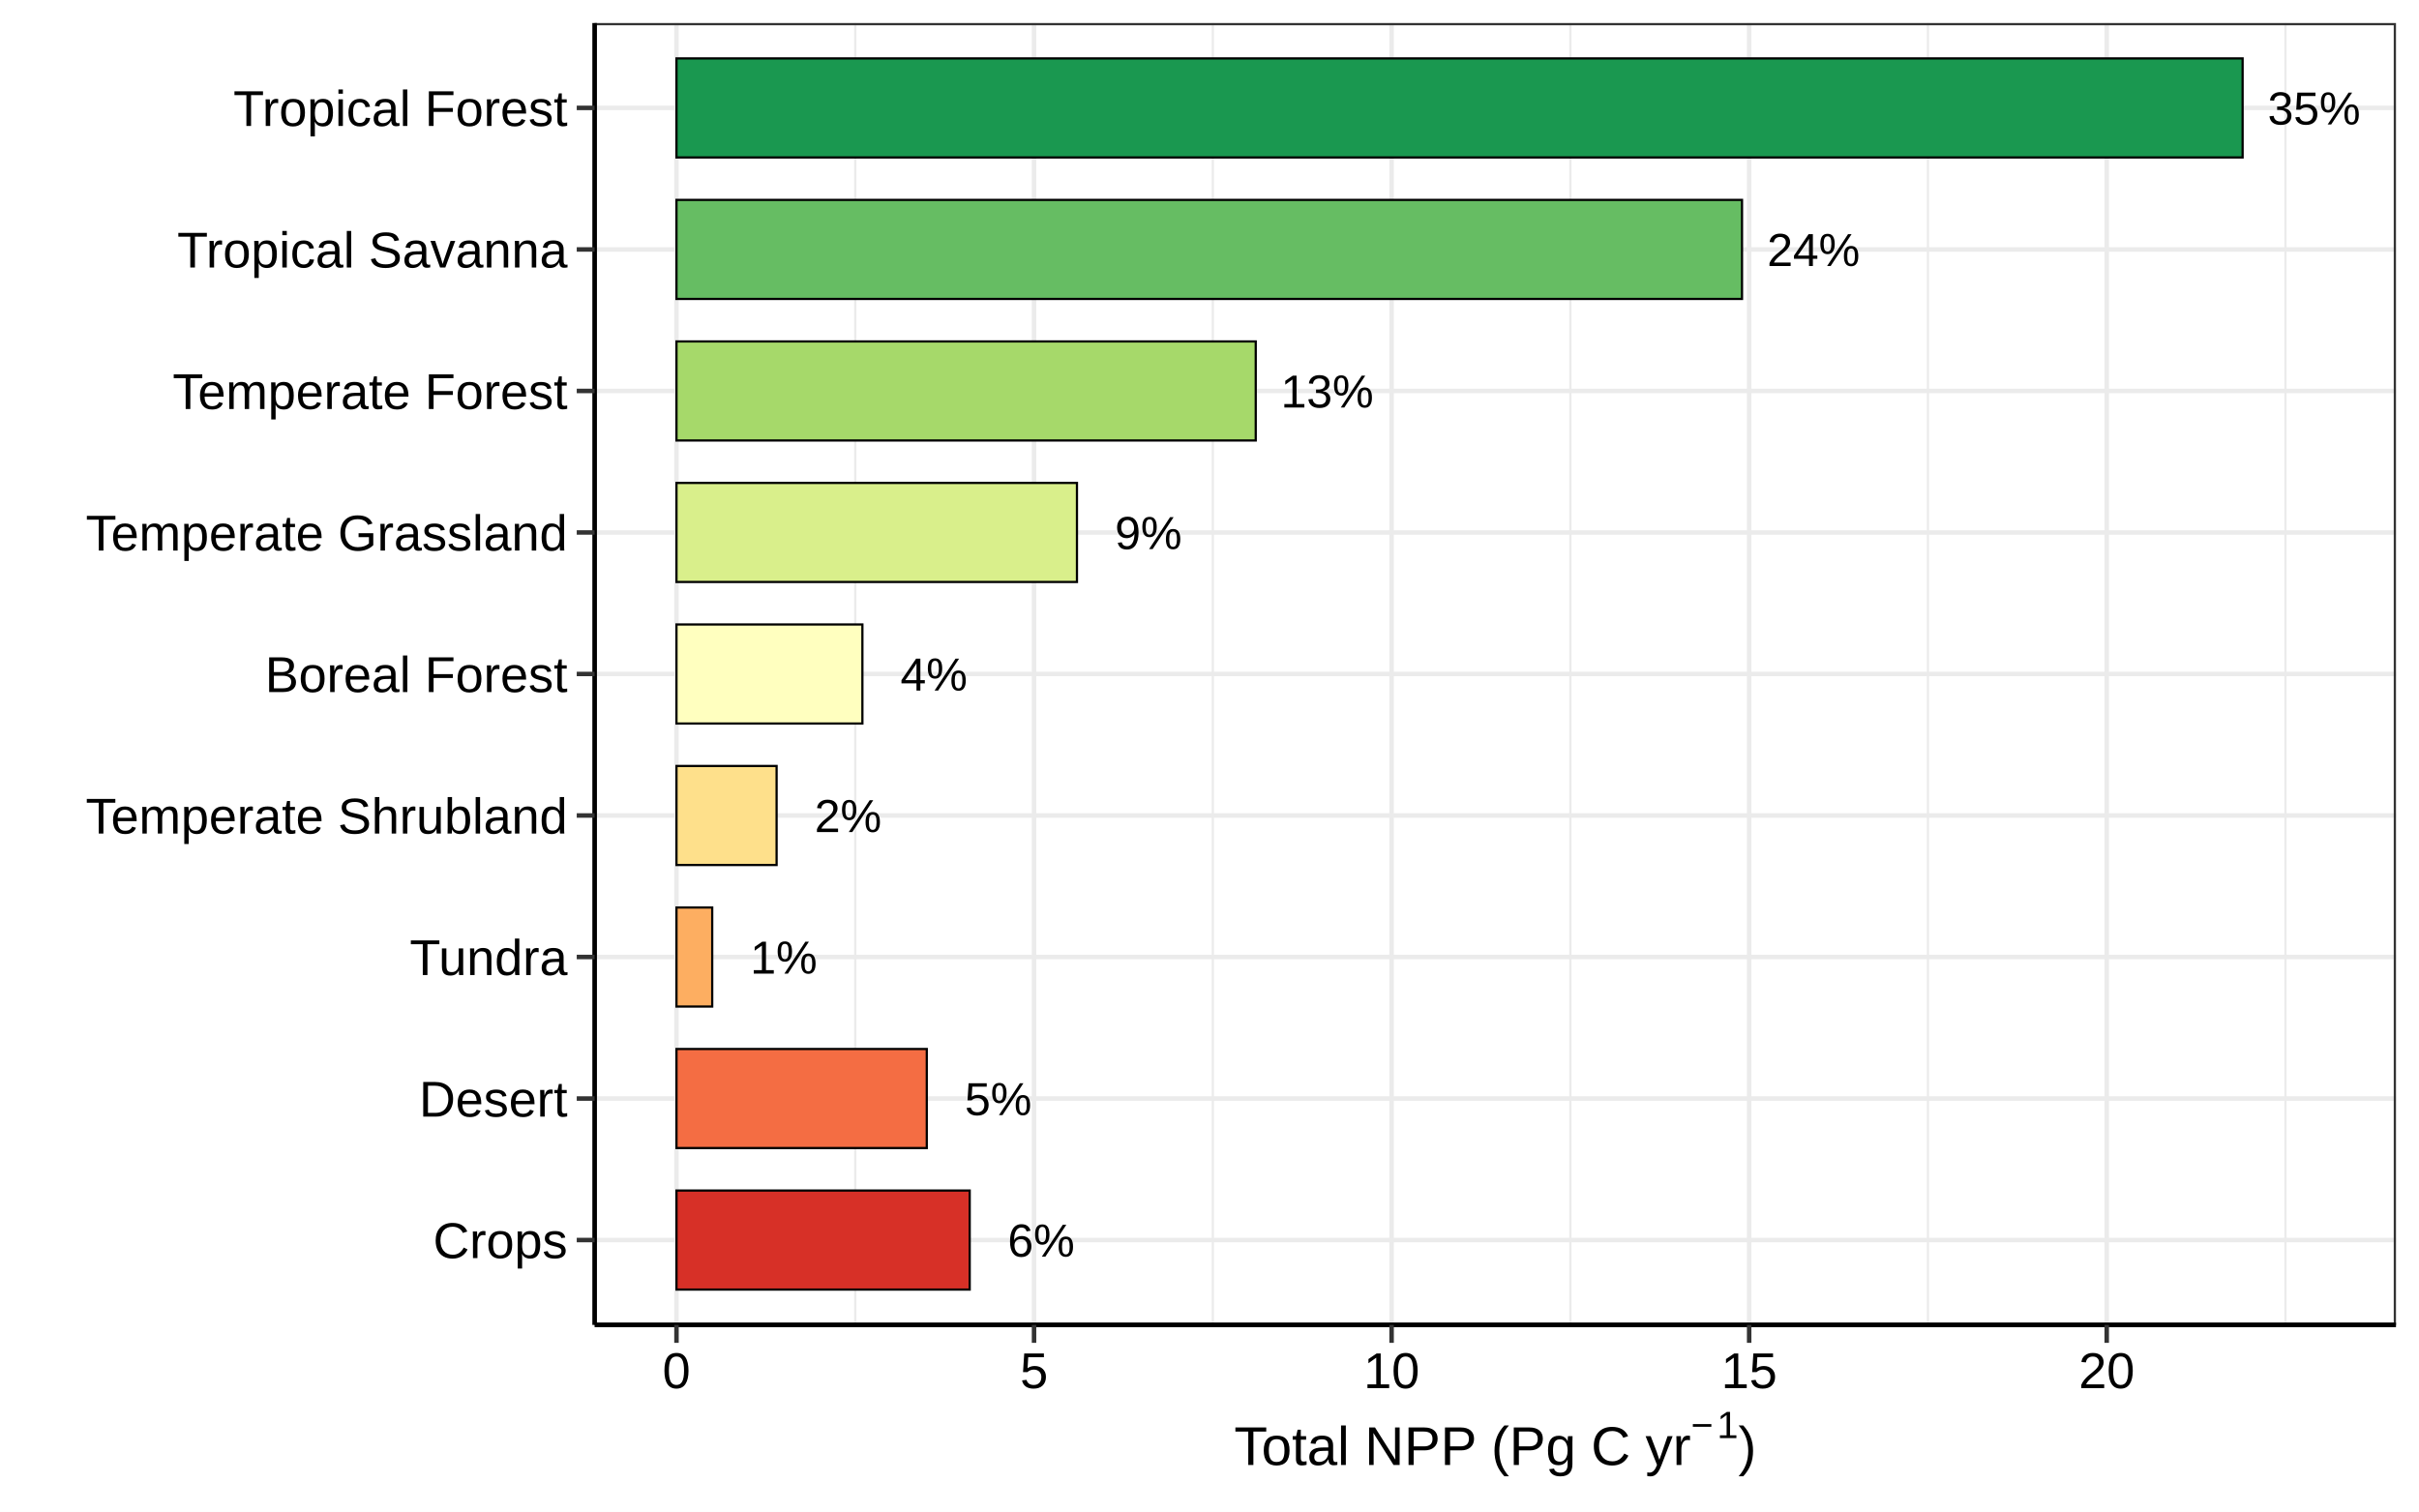
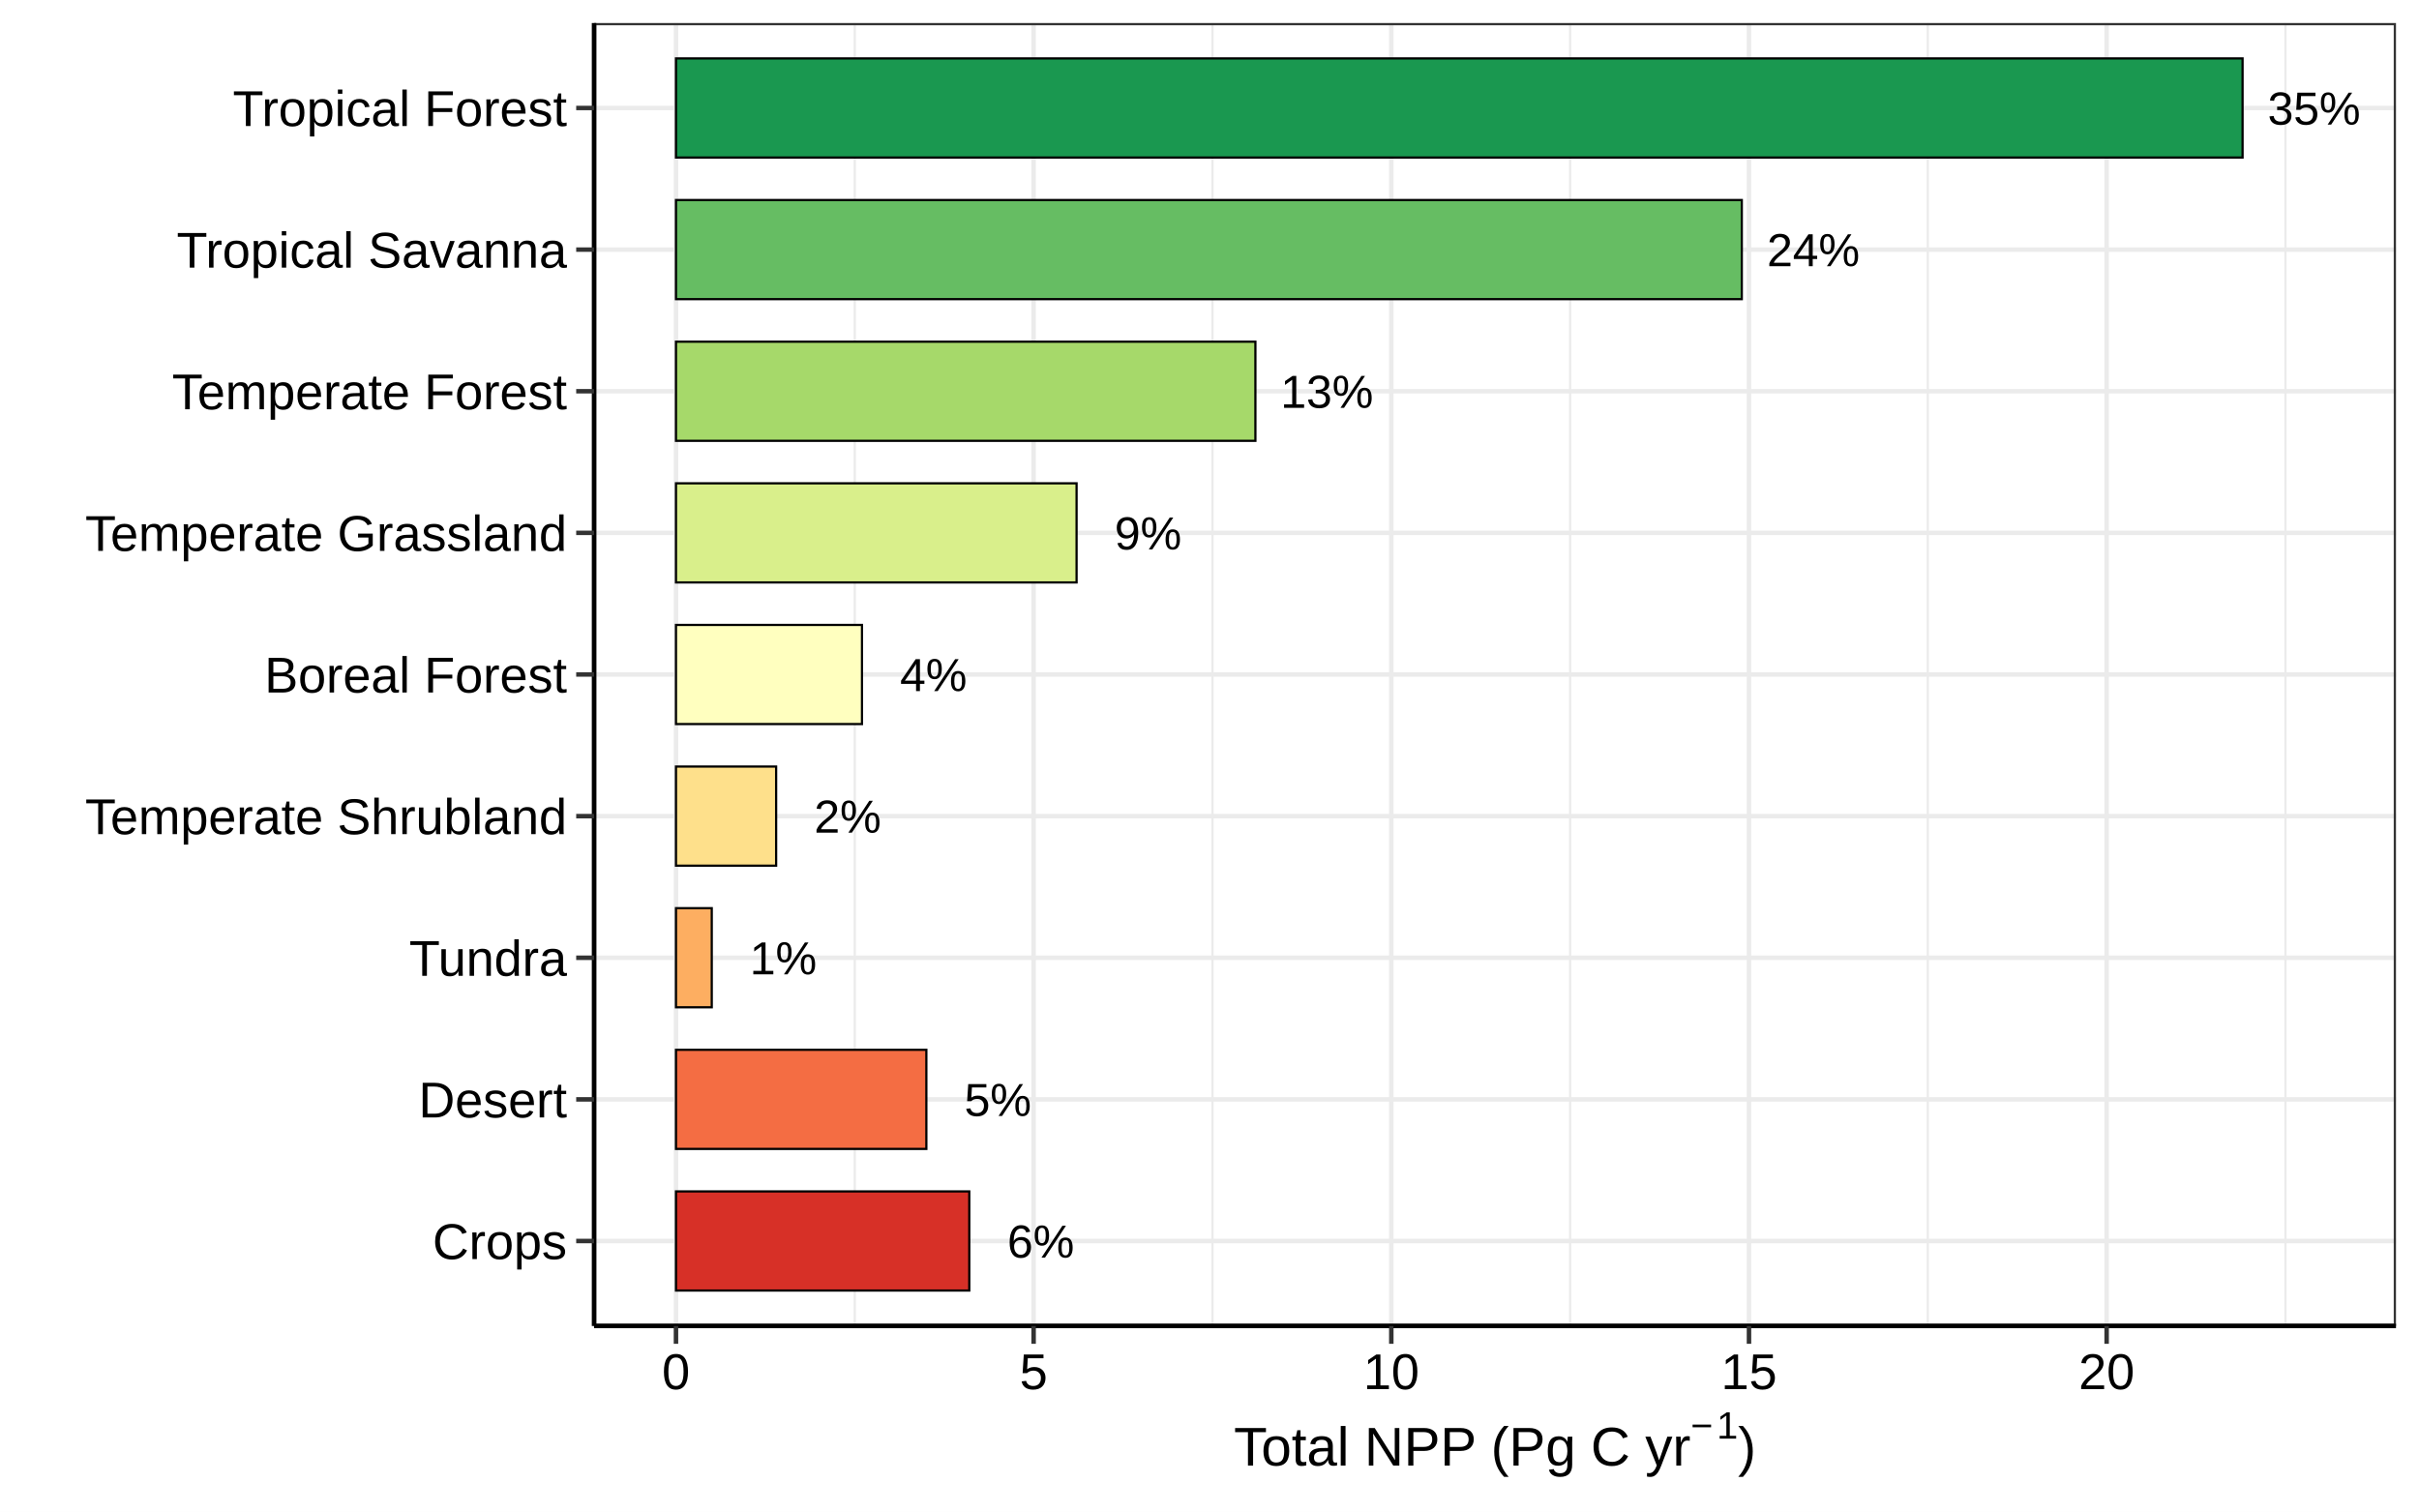
<svg xmlns="http://www.w3.org/2000/svg" class="svglite" width="576.00pt" height="360.00pt" viewBox="0 0 576.00 360.00">
  <defs>
    <style type="text/css">
    .svglite line, .svglite polyline, .svglite polygon, .svglite path, .svglite rect, .svglite circle {
      fill: none;
      stroke: #000000;
      stroke-linecap: round;
      stroke-linejoin: round;
      stroke-miterlimit: 10.00;
    }
    .svglite text {
      white-space: pre;
    }
  </style>
  </defs>
  <rect width="100%" height="100%" style="stroke: none; fill: #FFFFFF;" />
  <defs>
    <clipPath id="cpMC4wMHw1NzYuMDB8MC4wMHwzNjAuMDA=">
      <rect x="0.00" y="0.00" width="576.00" height="360.00" />
    </clipPath>
  </defs>
  <g clip-path="url(#cpMC4wMHw1NzYuMDB8MC4wMHwzNjAuMDA=)">
    <rect x="0.00" y="0.00" width="576.00" height="360.00" style="stroke-width: 1.07; stroke: #FFFFFF; fill: #FFFFFF;" />
  </g>
  <defs>
-     <clipPath id="cpMTQxLjU4fDU3MC41Mnw1LjQ4fDMxNS41Ng==">
-       <rect x="141.58" y="5.48" width="428.94" height="310.09" />
+     <clipPath id="cpMTQxLjQ1fDU3MC41Mnw1LjQ4fDMxNS44MQ==">
+       <rect x="141.45" y="5.48" width="429.07" height="310.33" />
    </clipPath>
  </defs>
-   <g clip-path="url(#cpMTQxLjU4fDU3MC41Mnw1LjQ4fDMxNS41Ng==)">
-     <rect x="141.58" y="5.48" width="428.94" height="310.09" style="stroke-width: 1.07; stroke: none; fill: #FFFFFF;" />
-     <polyline points="203.65,315.56 203.65,5.48 " style="stroke-width: 0.53; stroke: #EBEBEB; stroke-linecap: butt;" />
-     <polyline points="288.79,315.56 288.79,5.48 " style="stroke-width: 0.53; stroke: #EBEBEB; stroke-linecap: butt;" />
-     <polyline points="373.93,315.56 373.93,5.48 " style="stroke-width: 0.53; stroke: #EBEBEB; stroke-linecap: butt;" />
-     <polyline points="459.07,315.56 459.07,5.48 " style="stroke-width: 0.53; stroke: #EBEBEB; stroke-linecap: butt;" />
-     <polyline points="544.21,315.56 544.21,5.48 " style="stroke-width: 0.53; stroke: #EBEBEB; stroke-linecap: butt;" />
-     <polyline points="141.58,295.34 570.52,295.34 " style="stroke-width: 1.07; stroke: #EBEBEB; stroke-linecap: butt;" />
-     <polyline points="141.58,261.64 570.52,261.64 " style="stroke-width: 1.07; stroke: #EBEBEB; stroke-linecap: butt;" />
-     <polyline points="141.58,227.93 570.52,227.93 " style="stroke-width: 1.07; stroke: #EBEBEB; stroke-linecap: butt;" />
-     <polyline points="141.58,194.23 570.52,194.23 " style="stroke-width: 1.07; stroke: #EBEBEB; stroke-linecap: butt;" />
-     <polyline points="141.58,160.52 570.52,160.52 " style="stroke-width: 1.07; stroke: #EBEBEB; stroke-linecap: butt;" />
-     <polyline points="141.58,126.82 570.52,126.82 " style="stroke-width: 1.07; stroke: #EBEBEB; stroke-linecap: butt;" />
-     <polyline points="141.58,93.11 570.52,93.11 " style="stroke-width: 1.07; stroke: #EBEBEB; stroke-linecap: butt;" />
-     <polyline points="141.58,59.41 570.52,59.41 " style="stroke-width: 1.07; stroke: #EBEBEB; stroke-linecap: butt;" />
-     <polyline points="141.58,25.70 570.52,25.70 " style="stroke-width: 1.07; stroke: #EBEBEB; stroke-linecap: butt;" />
-     <polyline points="161.08,315.56 161.08,5.48 " style="stroke-width: 1.07; stroke: #EBEBEB; stroke-linecap: butt;" />
-     <polyline points="246.22,315.56 246.22,5.48 " style="stroke-width: 1.07; stroke: #EBEBEB; stroke-linecap: butt;" />
-     <polyline points="331.36,315.56 331.36,5.48 " style="stroke-width: 1.07; stroke: #EBEBEB; stroke-linecap: butt;" />
-     <polyline points="416.50,315.56 416.50,5.48 " style="stroke-width: 1.07; stroke: #EBEBEB; stroke-linecap: butt;" />
-     <polyline points="501.64,315.56 501.64,5.48 " style="stroke-width: 1.07; stroke: #EBEBEB; stroke-linecap: butt;" />
-     <rect x="161.08" y="13.91" width="372.92" height="23.59" style="stroke-width: 0.53; stroke-linecap: butt; stroke-linejoin: miter; fill: #1A9850;" />
-     <rect x="161.08" y="47.61" width="253.72" height="23.59" style="stroke-width: 0.53; stroke-linecap: butt; stroke-linejoin: miter; fill: #66BD63;" />
-     <rect x="161.08" y="81.32" width="137.93" height="23.59" style="stroke-width: 0.53; stroke-linecap: butt; stroke-linejoin: miter; fill: #A6D96A;" />
-     <rect x="161.08" y="115.02" width="95.36" height="23.59" style="stroke-width: 0.53; stroke-linecap: butt; stroke-linejoin: miter; fill: #D9EF8B;" />
-     <rect x="161.08" y="148.73" width="44.27" height="23.59" style="stroke-width: 0.53; stroke-linecap: butt; stroke-linejoin: miter; fill: #FFFFBF;" />
-     <rect x="161.08" y="182.43" width="23.84" height="23.59" style="stroke-width: 0.53; stroke-linecap: butt; stroke-linejoin: miter; fill: #FEE08B;" />
-     <rect x="161.08" y="216.14" width="8.51" height="23.59" style="stroke-width: 0.53; stroke-linecap: butt; stroke-linejoin: miter; fill: #FDAE61;" />
-     <rect x="161.08" y="249.84" width="59.60" height="23.59" style="stroke-width: 0.53; stroke-linecap: butt; stroke-linejoin: miter; fill: #F46D43;" />
-     <rect x="161.08" y="283.55" width="69.82" height="23.59" style="stroke-width: 0.53; stroke-linecap: butt; stroke-linejoin: miter; fill: #D73027;" />
-     <text x="551.02" y="29.65" text-anchor="middle" style="font-size: 11.04px; font-family: &quot;Arial&quot;;" textLength="22.08px" lengthAdjust="spacingAndGlyphs">35%</text>
-     <text x="431.83" y="63.36" text-anchor="middle" style="font-size: 11.04px; font-family: &quot;Arial&quot;;" textLength="22.08px" lengthAdjust="spacingAndGlyphs">24%</text>
-     <text x="316.03" y="97.06" text-anchor="middle" style="font-size: 11.04px; font-family: &quot;Arial&quot;;" textLength="22.08px" lengthAdjust="spacingAndGlyphs">13%</text>
-     <text x="273.46" y="130.77" text-anchor="middle" style="font-size: 11.04px; font-family: &quot;Arial&quot;;" textLength="15.94px" lengthAdjust="spacingAndGlyphs">9%</text>
-     <text x="222.38" y="164.47" text-anchor="middle" style="font-size: 11.04px; font-family: &quot;Arial&quot;;" textLength="15.94px" lengthAdjust="spacingAndGlyphs">4%</text>
-     <text x="201.94" y="198.18" text-anchor="middle" style="font-size: 11.04px; font-family: &quot;Arial&quot;;" textLength="15.94px" lengthAdjust="spacingAndGlyphs">2%</text>
-     <text x="186.62" y="231.88" text-anchor="middle" style="font-size: 11.04px; font-family: &quot;Arial&quot;;" textLength="15.94px" lengthAdjust="spacingAndGlyphs">1%</text>
-     <text x="237.70" y="265.59" text-anchor="middle" style="font-size: 11.04px; font-family: &quot;Arial&quot;;" textLength="15.94px" lengthAdjust="spacingAndGlyphs">5%</text>
-     <text x="247.92" y="299.29" text-anchor="middle" style="font-size: 11.04px; font-family: &quot;Arial&quot;;" textLength="15.94px" lengthAdjust="spacingAndGlyphs">6%</text>
-     <rect x="141.58" y="5.48" width="428.94" height="310.09" style="stroke-width: 1.07; stroke: #333333;" />
+   <g clip-path="url(#cpMTQxLjQ1fDU3MC41Mnw1LjQ4fDMxNS44MQ==)">
+     <rect x="141.45" y="5.48" width="429.07" height="310.33" style="stroke-width: 1.07; stroke: none; fill: #FFFFFF;" />
+     <polyline points="203.54,315.81 203.54,5.48 " style="stroke-width: 0.53; stroke: #EBEBEB; stroke-linecap: butt;" />
+     <polyline points="288.71,315.81 288.71,5.48 " style="stroke-width: 0.53; stroke: #EBEBEB; stroke-linecap: butt;" />
+     <polyline points="373.87,315.81 373.87,5.48 " style="stroke-width: 0.53; stroke: #EBEBEB; stroke-linecap: butt;" />
+     <polyline points="459.04,315.81 459.04,5.48 " style="stroke-width: 0.53; stroke: #EBEBEB; stroke-linecap: butt;" />
+     <polyline points="544.20,315.81 544.20,5.48 " style="stroke-width: 0.53; stroke: #EBEBEB; stroke-linecap: butt;" />
+     <polyline points="141.45,295.57 570.52,295.57 " style="stroke-width: 1.07; stroke: #EBEBEB; stroke-linecap: butt;" />
+     <polyline points="141.45,261.84 570.52,261.84 " style="stroke-width: 1.07; stroke: #EBEBEB; stroke-linecap: butt;" />
+     <polyline points="141.45,228.11 570.52,228.11 " style="stroke-width: 1.07; stroke: #EBEBEB; stroke-linecap: butt;" />
+     <polyline points="141.45,194.38 570.52,194.38 " style="stroke-width: 1.07; stroke: #EBEBEB; stroke-linecap: butt;" />
+     <polyline points="141.45,160.64 570.52,160.64 " style="stroke-width: 1.07; stroke: #EBEBEB; stroke-linecap: butt;" />
+     <polyline points="141.45,126.91 570.52,126.91 " style="stroke-width: 1.07; stroke: #EBEBEB; stroke-linecap: butt;" />
+     <polyline points="141.45,93.18 570.52,93.18 " style="stroke-width: 1.07; stroke: #EBEBEB; stroke-linecap: butt;" />
+     <polyline points="141.45,59.45 570.52,59.45 " style="stroke-width: 1.07; stroke: #EBEBEB; stroke-linecap: butt;" />
+     <polyline points="141.45,25.72 570.52,25.72 " style="stroke-width: 1.07; stroke: #EBEBEB; stroke-linecap: butt;" />
+     <polyline points="160.96,315.81 160.96,5.48 " style="stroke-width: 1.07; stroke: #EBEBEB; stroke-linecap: butt;" />
+     <polyline points="246.12,315.81 246.12,5.48 " style="stroke-width: 1.07; stroke: #EBEBEB; stroke-linecap: butt;" />
+     <polyline points="331.29,315.81 331.29,5.48 " style="stroke-width: 1.07; stroke: #EBEBEB; stroke-linecap: butt;" />
+     <polyline points="416.46,315.81 416.46,5.48 " style="stroke-width: 1.07; stroke: #EBEBEB; stroke-linecap: butt;" />
+     <polyline points="501.62,315.81 501.62,5.48 " style="stroke-width: 1.07; stroke: #EBEBEB; stroke-linecap: butt;" />
+     <rect x="160.96" y="13.91" width="373.03" height="23.61" style="stroke-width: 0.53; stroke-linecap: butt; stroke-linejoin: miter; fill: #1A9850;" />
+     <rect x="160.96" y="47.64" width="253.79" height="23.61" style="stroke-width: 0.53; stroke-linecap: butt; stroke-linejoin: miter; fill: #66BD63;" />
+     <rect x="160.96" y="81.38" width="137.97" height="23.61" style="stroke-width: 0.53; stroke-linecap: butt; stroke-linejoin: miter; fill: #A6D96A;" />
+     <rect x="160.96" y="115.11" width="95.39" height="23.61" style="stroke-width: 0.53; stroke-linecap: butt; stroke-linejoin: miter; fill: #D9EF8B;" />
+     <rect x="160.96" y="148.84" width="44.29" height="23.61" style="stroke-width: 0.53; stroke-linecap: butt; stroke-linejoin: miter; fill: #FFFFBF;" />
+     <rect x="160.96" y="182.57" width="23.85" height="23.61" style="stroke-width: 0.53; stroke-linecap: butt; stroke-linejoin: miter; fill: #FEE08B;" />
+     <rect x="160.96" y="216.30" width="8.52" height="23.61" style="stroke-width: 0.53; stroke-linecap: butt; stroke-linejoin: miter; fill: #FDAE61;" />
+     <rect x="160.96" y="250.03" width="59.62" height="23.61" style="stroke-width: 0.53; stroke-linecap: butt; stroke-linejoin: miter; fill: #F46D43;" />
+     <rect x="160.96" y="283.76" width="69.84" height="23.61" style="stroke-width: 0.53; stroke-linecap: butt; stroke-linejoin: miter; fill: #D73027;" />
+     <text x="551.02" y="29.67" text-anchor="middle" style="font-size: 11.04px; font-family: &quot;Arial&quot;;" textLength="22.08px" lengthAdjust="spacingAndGlyphs">35%</text>
+     <text x="431.79" y="63.40" text-anchor="middle" style="font-size: 11.04px; font-family: &quot;Arial&quot;;" textLength="22.08px" lengthAdjust="spacingAndGlyphs">24%</text>
+     <text x="315.96" y="97.13" text-anchor="middle" style="font-size: 11.04px; font-family: &quot;Arial&quot;;" textLength="22.08px" lengthAdjust="spacingAndGlyphs">13%</text>
+     <text x="273.38" y="130.86" text-anchor="middle" style="font-size: 11.04px; font-family: &quot;Arial&quot;;" textLength="15.94px" lengthAdjust="spacingAndGlyphs">9%</text>
+     <text x="222.28" y="164.59" text-anchor="middle" style="font-size: 11.04px; font-family: &quot;Arial&quot;;" textLength="15.94px" lengthAdjust="spacingAndGlyphs">4%</text>
+     <text x="201.84" y="198.32" text-anchor="middle" style="font-size: 11.04px; font-family: &quot;Arial&quot;;" textLength="15.94px" lengthAdjust="spacingAndGlyphs">2%</text>
+     <text x="186.51" y="232.06" text-anchor="middle" style="font-size: 11.04px; font-family: &quot;Arial&quot;;" textLength="15.94px" lengthAdjust="spacingAndGlyphs">1%</text>
+     <text x="237.61" y="265.79" text-anchor="middle" style="font-size: 11.04px; font-family: &quot;Arial&quot;;" textLength="15.94px" lengthAdjust="spacingAndGlyphs">5%</text>
+     <text x="247.83" y="299.52" text-anchor="middle" style="font-size: 11.04px; font-family: &quot;Arial&quot;;" textLength="15.94px" lengthAdjust="spacingAndGlyphs">6%</text>
+     <rect x="141.45" y="5.48" width="429.07" height="310.33" style="stroke-width: 1.07; stroke: #333333;" />
  </g>
  <g clip-path="url(#cpMC4wMHw1NzYuMDB8MC4wMHwzNjAuMDA=)">
-     <polyline points="141.58,315.56 141.58,5.48 " style="stroke-width: 1.07; stroke-linecap: butt;" />
-     <text x="135.14" y="299.64" text-anchor="end" style="font-size: 12.00px; font-family: &quot;Arial&quot;;" textLength="32.02px" lengthAdjust="spacingAndGlyphs">Crops</text>
-     <text x="135.14" y="265.94" text-anchor="end" style="font-size: 12.00px; font-family: &quot;Arial&quot;;" textLength="35.35px" lengthAdjust="spacingAndGlyphs">Desert</text>
-     <text x="135.14" y="232.23" text-anchor="end" style="font-size: 12.00px; font-family: &quot;Arial&quot;;" textLength="37.58px" lengthAdjust="spacingAndGlyphs">Tundra</text>
-     <text x="135.14" y="198.53" text-anchor="end" style="font-size: 12.00px; font-family: &quot;Arial&quot;;" textLength="114.75px" lengthAdjust="spacingAndGlyphs">Temperate Shrubland</text>
-     <text x="135.14" y="164.82" text-anchor="end" style="font-size: 12.00px; font-family: &quot;Arial&quot;;" textLength="72.04px" lengthAdjust="spacingAndGlyphs">Boreal Forest</text>
-     <text x="135.14" y="131.12" text-anchor="end" style="font-size: 12.00px; font-family: &quot;Arial&quot;;" textLength="114.74px" lengthAdjust="spacingAndGlyphs">Temperate Grassland</text>
-     <text x="135.14" y="97.41" text-anchor="end" style="font-size: 12.00px; font-family: &quot;Arial&quot;;" textLength="94.05px" lengthAdjust="spacingAndGlyphs">Temperate Forest</text>
-     <text x="135.14" y="63.71" text-anchor="end" style="font-size: 12.00px; font-family: &quot;Arial&quot;;" textLength="92.95px" lengthAdjust="spacingAndGlyphs">Tropical Savanna</text>
-     <text x="135.14" y="30.00" text-anchor="end" style="font-size: 12.00px; font-family: &quot;Arial&quot;;" textLength="79.58px" lengthAdjust="spacingAndGlyphs">Tropical Forest</text>
-     <polyline points="137.33,295.34 141.58,295.34 " style="stroke-width: 1.07; stroke: #333333; stroke-linecap: butt;" />
-     <polyline points="137.33,261.64 141.58,261.64 " style="stroke-width: 1.07; stroke: #333333; stroke-linecap: butt;" />
-     <polyline points="137.33,227.93 141.58,227.93 " style="stroke-width: 1.07; stroke: #333333; stroke-linecap: butt;" />
-     <polyline points="137.33,194.23 141.58,194.23 " style="stroke-width: 1.07; stroke: #333333; stroke-linecap: butt;" />
-     <polyline points="137.33,160.52 141.58,160.52 " style="stroke-width: 1.07; stroke: #333333; stroke-linecap: butt;" />
-     <polyline points="137.33,126.82 141.58,126.82 " style="stroke-width: 1.07; stroke: #333333; stroke-linecap: butt;" />
-     <polyline points="137.33,93.11 141.58,93.11 " style="stroke-width: 1.07; stroke: #333333; stroke-linecap: butt;" />
-     <polyline points="137.33,59.41 141.58,59.41 " style="stroke-width: 1.07; stroke: #333333; stroke-linecap: butt;" />
-     <polyline points="137.33,25.70 141.58,25.70 " style="stroke-width: 1.07; stroke: #333333; stroke-linecap: butt;" />
-     <polyline points="141.58,315.56 570.52,315.56 " style="stroke-width: 1.07; stroke-linecap: butt;" />
-     <polyline points="161.08,319.82 161.08,315.56 " style="stroke-width: 1.07; stroke: #333333; stroke-linecap: butt;" />
-     <polyline points="246.22,319.82 246.22,315.56 " style="stroke-width: 1.07; stroke: #333333; stroke-linecap: butt;" />
-     <polyline points="331.36,319.82 331.36,315.56 " style="stroke-width: 1.07; stroke: #333333; stroke-linecap: butt;" />
-     <polyline points="416.50,319.82 416.50,315.56 " style="stroke-width: 1.07; stroke: #333333; stroke-linecap: butt;" />
-     <polyline points="501.64,319.82 501.64,315.56 " style="stroke-width: 1.07; stroke: #333333; stroke-linecap: butt;" />
-     <text x="161.08" y="330.61" text-anchor="middle" style="font-size: 12.00px; font-family: &quot;Arial&quot;;" textLength="6.67px" lengthAdjust="spacingAndGlyphs">0</text>
-     <text x="246.22" y="330.61" text-anchor="middle" style="font-size: 12.00px; font-family: &quot;Arial&quot;;" textLength="6.67px" lengthAdjust="spacingAndGlyphs">5</text>
-     <text x="331.36" y="330.61" text-anchor="middle" style="font-size: 12.00px; font-family: &quot;Arial&quot;;" textLength="13.35px" lengthAdjust="spacingAndGlyphs">10</text>
-     <text x="416.50" y="330.61" text-anchor="middle" style="font-size: 12.00px; font-family: &quot;Arial&quot;;" textLength="13.35px" lengthAdjust="spacingAndGlyphs">15</text>
-     <text x="501.64" y="330.61" text-anchor="middle" style="font-size: 12.00px; font-family: &quot;Arial&quot;;" textLength="13.35px" lengthAdjust="spacingAndGlyphs">20</text>
-     <text x="293.87" y="348.92" style="font-size: 13.00px; font-family: &quot;Arial&quot;;" textLength="65.52px" lengthAdjust="spacingAndGlyphs">Total NPP (</text>
-     <text x="359.39" y="348.92" style="font-size: 13.00px; font-family: &quot;Arial&quot;;" textLength="8.68px" lengthAdjust="spacingAndGlyphs">P</text>
-     <text x="368.06" y="348.92" style="font-size: 13.00px; font-family: &quot;Arial&quot;;" textLength="7.23px" lengthAdjust="spacingAndGlyphs">g</text>
-     <text x="375.29" y="348.92" style="font-size: 13.00px; font-family: &quot;Arial&quot;;" textLength="3.56px" lengthAdjust="spacingAndGlyphs"> </text>
-     <text x="378.86" y="348.92" style="font-size: 13.00px; font-family: &quot;Arial&quot;;" textLength="9.39px" lengthAdjust="spacingAndGlyphs">C</text>
-     <text x="388.24" y="348.92" style="font-size: 13.00px; font-family: &quot;Arial&quot;;" textLength="3.56px" lengthAdjust="spacingAndGlyphs"> </text>
-     <text x="391.81" y="348.92" style="font-size: 13.00px; font-family: &quot;Arial&quot;;" textLength="6.50px" lengthAdjust="spacingAndGlyphs">y</text>
-     <text x="398.31" y="348.92" style="font-size: 13.00px; font-family: &quot;Arial&quot;;" textLength="4.33px" lengthAdjust="spacingAndGlyphs">r</text>
-     <text x="402.64" y="342.52" style="font-size: 9.10px; font-family: &quot;Arial&quot;;" textLength="6.21px" lengthAdjust="spacingAndGlyphs">−</text>
-     <text x="408.85" y="342.52" style="font-size: 9.10px; font-family: &quot;Arial&quot;;" textLength="5.05px" lengthAdjust="spacingAndGlyphs">1</text>
-     <text x="413.91" y="348.92" style="font-size: 13.00px; font-family: &quot;Arial&quot;;" textLength="4.33px" lengthAdjust="spacingAndGlyphs">)</text>
+     <polyline points="141.45,315.81 141.45,5.48 " style="stroke-width: 1.07; stroke-linecap: butt;" />
+     <text x="135.01" y="299.87" text-anchor="end" style="font-size: 12.00px; font-family: &quot;Arial&quot;;" textLength="32.02px" lengthAdjust="spacingAndGlyphs">Crops</text>
+     <text x="135.01" y="266.14" text-anchor="end" style="font-size: 12.00px; font-family: &quot;Arial&quot;;" textLength="35.35px" lengthAdjust="spacingAndGlyphs">Desert</text>
+     <text x="135.01" y="232.41" text-anchor="end" style="font-size: 12.00px; font-family: &quot;Arial&quot;;" textLength="37.58px" lengthAdjust="spacingAndGlyphs">Tundra</text>
+     <text x="135.01" y="198.67" text-anchor="end" style="font-size: 12.00px; font-family: &quot;Arial&quot;;" textLength="114.75px" lengthAdjust="spacingAndGlyphs">Temperate Shrubland</text>
+     <text x="135.01" y="164.94" text-anchor="end" style="font-size: 12.00px; font-family: &quot;Arial&quot;;" textLength="72.04px" lengthAdjust="spacingAndGlyphs">Boreal Forest</text>
+     <text x="135.01" y="131.21" text-anchor="end" style="font-size: 12.00px; font-family: &quot;Arial&quot;;" textLength="114.74px" lengthAdjust="spacingAndGlyphs">Temperate Grassland</text>
+     <text x="135.01" y="97.48" text-anchor="end" style="font-size: 12.00px; font-family: &quot;Arial&quot;;" textLength="94.05px" lengthAdjust="spacingAndGlyphs">Temperate Forest</text>
+     <text x="135.01" y="63.75" text-anchor="end" style="font-size: 12.00px; font-family: &quot;Arial&quot;;" textLength="92.95px" lengthAdjust="spacingAndGlyphs">Tropical Savanna</text>
+     <text x="135.01" y="30.02" text-anchor="end" style="font-size: 12.00px; font-family: &quot;Arial&quot;;" textLength="79.58px" lengthAdjust="spacingAndGlyphs">Tropical Forest</text>
+     <polyline points="137.20,295.57 141.45,295.57 " style="stroke-width: 1.07; stroke: #333333; stroke-linecap: butt;" />
+     <polyline points="137.20,261.84 141.45,261.84 " style="stroke-width: 1.07; stroke: #333333; stroke-linecap: butt;" />
+     <polyline points="137.20,228.11 141.45,228.11 " style="stroke-width: 1.07; stroke: #333333; stroke-linecap: butt;" />
+     <polyline points="137.20,194.38 141.45,194.38 " style="stroke-width: 1.07; stroke: #333333; stroke-linecap: butt;" />
+     <polyline points="137.20,160.64 141.45,160.64 " style="stroke-width: 1.07; stroke: #333333; stroke-linecap: butt;" />
+     <polyline points="137.20,126.91 141.45,126.91 " style="stroke-width: 1.07; stroke: #333333; stroke-linecap: butt;" />
+     <polyline points="137.20,93.18 141.45,93.18 " style="stroke-width: 1.07; stroke: #333333; stroke-linecap: butt;" />
+     <polyline points="137.20,59.45 141.45,59.45 " style="stroke-width: 1.07; stroke: #333333; stroke-linecap: butt;" />
+     <polyline points="137.20,25.72 141.45,25.72 " style="stroke-width: 1.07; stroke: #333333; stroke-linecap: butt;" />
+     <polyline points="141.45,315.81 570.52,315.81 " style="stroke-width: 1.07; stroke-linecap: butt;" />
+     <polyline points="160.96,320.06 160.96,315.81 " style="stroke-width: 1.07; stroke: #333333; stroke-linecap: butt;" />
+     <polyline points="246.12,320.06 246.12,315.81 " style="stroke-width: 1.07; stroke: #333333; stroke-linecap: butt;" />
+     <polyline points="331.29,320.06 331.29,315.81 " style="stroke-width: 1.07; stroke: #333333; stroke-linecap: butt;" />
+     <polyline points="416.46,320.06 416.46,315.81 " style="stroke-width: 1.07; stroke: #333333; stroke-linecap: butt;" />
+     <polyline points="501.62,320.06 501.62,315.81 " style="stroke-width: 1.07; stroke: #333333; stroke-linecap: butt;" />
+     <text x="160.96" y="330.85" text-anchor="middle" style="font-size: 12.00px; font-family: &quot;Arial&quot;;" textLength="6.67px" lengthAdjust="spacingAndGlyphs">0</text>
+     <text x="246.12" y="330.85" text-anchor="middle" style="font-size: 12.00px; font-family: &quot;Arial&quot;;" textLength="6.67px" lengthAdjust="spacingAndGlyphs">5</text>
+     <text x="331.29" y="330.85" text-anchor="middle" style="font-size: 12.00px; font-family: &quot;Arial&quot;;" textLength="13.35px" lengthAdjust="spacingAndGlyphs">10</text>
+     <text x="416.46" y="330.85" text-anchor="middle" style="font-size: 12.00px; font-family: &quot;Arial&quot;;" textLength="13.35px" lengthAdjust="spacingAndGlyphs">15</text>
+     <text x="501.62" y="330.85" text-anchor="middle" style="font-size: 12.00px; font-family: &quot;Arial&quot;;" textLength="13.35px" lengthAdjust="spacingAndGlyphs">20</text>
+     <text x="293.80" y="349.05" style="font-size: 13.00px; font-family: &quot;Arial&quot;;" textLength="65.52px" lengthAdjust="spacingAndGlyphs">Total NPP (</text>
+     <text x="359.32" y="349.05" style="font-size: 13.00px; font-family: &quot;Arial&quot;;" textLength="8.68px" lengthAdjust="spacingAndGlyphs">P</text>
+     <text x="368.00" y="349.05" style="font-size: 13.00px; font-family: &quot;Arial&quot;;" textLength="7.23px" lengthAdjust="spacingAndGlyphs">g</text>
+     <text x="375.23" y="349.05" style="font-size: 13.00px; font-family: &quot;Arial&quot;;" textLength="3.56px" lengthAdjust="spacingAndGlyphs"> </text>
+     <text x="378.79" y="349.05" style="font-size: 13.00px; font-family: &quot;Arial&quot;;" textLength="9.39px" lengthAdjust="spacingAndGlyphs">C</text>
+     <text x="388.18" y="349.05" style="font-size: 13.00px; font-family: &quot;Arial&quot;;" textLength="3.56px" lengthAdjust="spacingAndGlyphs"> </text>
+     <text x="391.75" y="349.05" style="font-size: 13.00px; font-family: &quot;Arial&quot;;" textLength="6.50px" lengthAdjust="spacingAndGlyphs">y</text>
+     <text x="398.25" y="349.05" style="font-size: 13.00px; font-family: &quot;Arial&quot;;" textLength="4.33px" lengthAdjust="spacingAndGlyphs">r</text>
+     <text x="402.58" y="342.64" style="font-size: 9.10px; font-family: &quot;Arial&quot;;" textLength="6.21px" lengthAdjust="spacingAndGlyphs">−</text>
+     <text x="408.79" y="342.64" style="font-size: 9.10px; font-family: &quot;Arial&quot;;" textLength="5.05px" lengthAdjust="spacingAndGlyphs">1</text>
+     <text x="413.84" y="349.05" style="font-size: 13.00px; font-family: &quot;Arial&quot;;" textLength="4.33px" lengthAdjust="spacingAndGlyphs">)</text>
  </g>
</svg>
